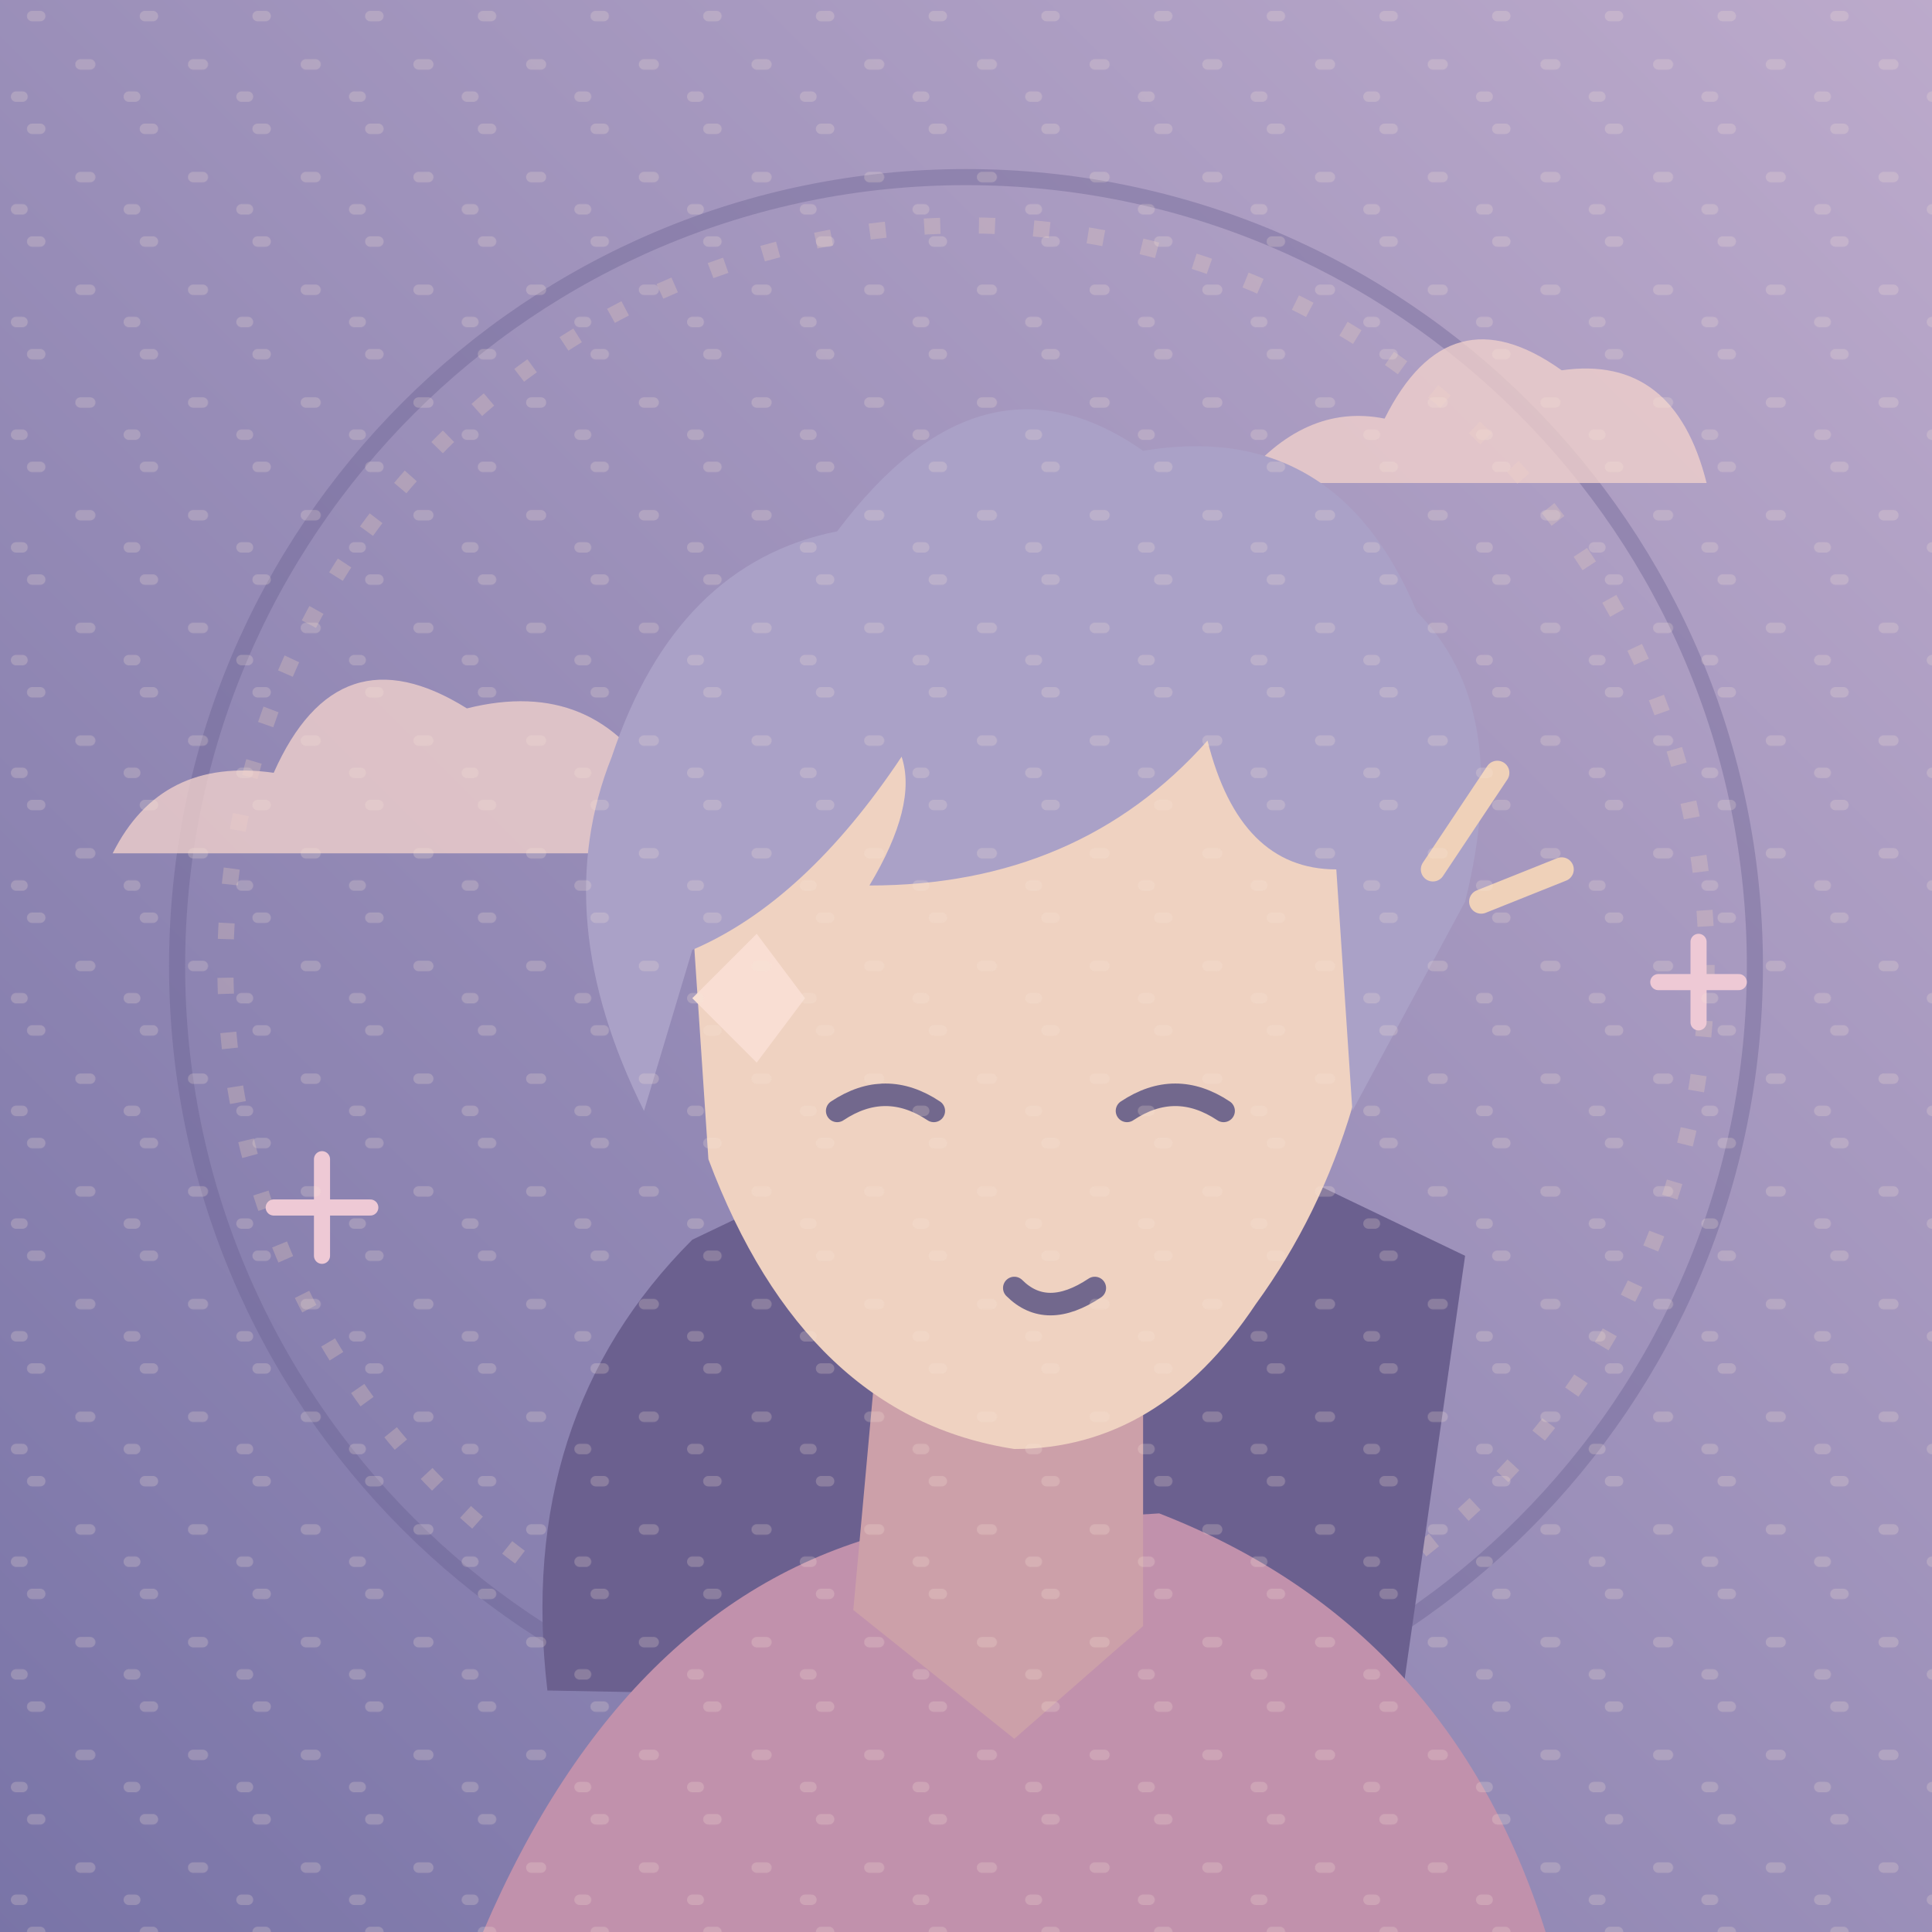
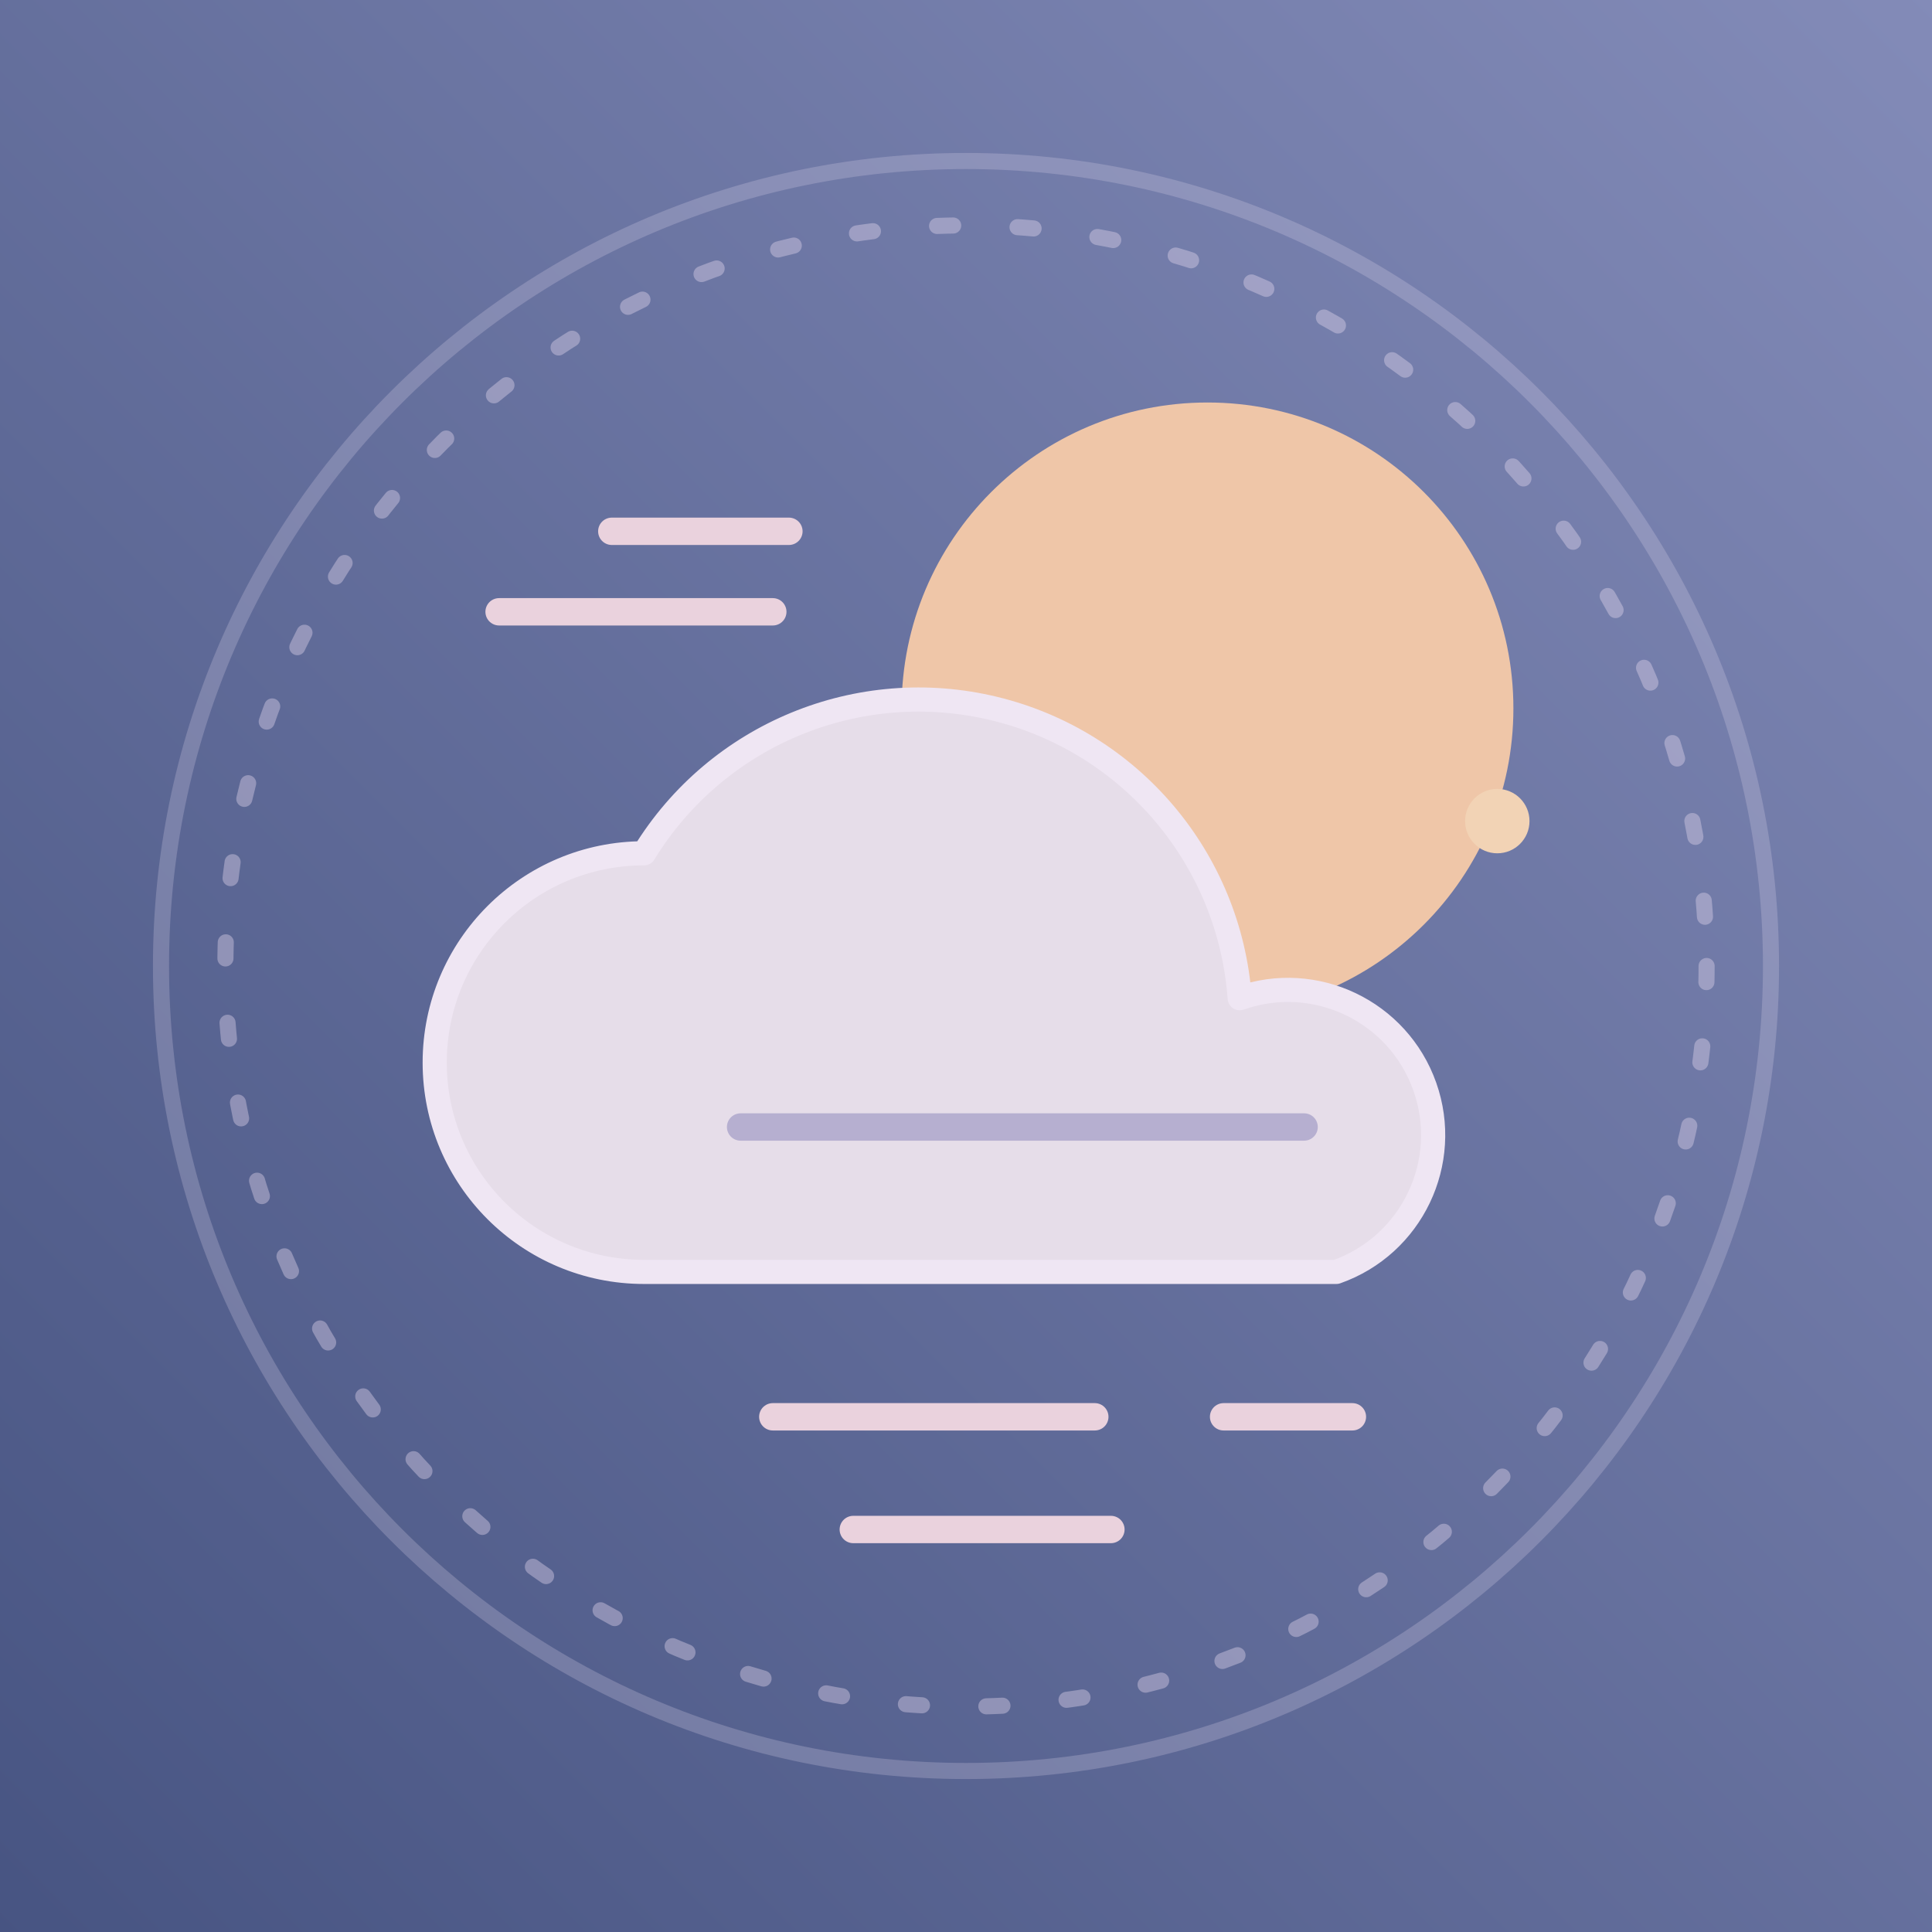
<svg xmlns="http://www.w3.org/2000/svg" viewBox="0 0 120 120">
  <defs>
    <linearGradient id="ground" x1="0" y1="1" x2="1" y2="0">
-       <stop stop-color="#7974a7" />
-       <stop offset="1" stop-color="#bcaacb" />
+       <stop stop-color="#475482" />
+       <stop offset="1" stop-color="#838bb8" />
    </linearGradient>
-     <pattern id="paper" width="7" height="7" patternUnits="userSpaceOnUse">
-       <path d="M2 1h.5M5 4h.6M1 6h.4" stroke="#f6e3d6" opacity=".23" stroke-width=".65" stroke-linecap="round" />
-     </pattern>
  </defs>
  <path fill="url(#ground)" d="M0 0h120v120H0z" />
-   <circle cx="60" cy="60" r="49" fill="none" stroke="#655c8c" opacity=".36" />
-   <circle cx="60" cy="60" r="46" fill="none" stroke="#f0d3bb" opacity=".27" stroke-dasharray="1 2.4" />
-   <path d="M7 53q3-6 10-5 4-9 12-4 8-2 12 5 6 0 8 4Zm70-23q4-5 9-4 4-8 11-3 7-1 9 7Z" fill="#f1d1cc" opacity=".78" />
-   <path d="M17 75h6m-3-3v6m83-17h5m-2.5-2.5v5" stroke="#eec9d5" stroke-linecap="round" />
-   <path fill="#6b608f" d="M43 77q-11 11-9 28l53 1 4-28-25-12Z" />
-   <path fill="#c191ac" d="M30 120q9-21 26-25l16-1q18 7 24 26Z" />
-   <path fill="#cca0a9" d="M55 78h16v23l-8 7-10-8Z" />
-   <path fill="#efd2c1" d="M43 57q4-24 20-25 19 0 23 22 0 16-8 27-6 9-15 9-13-2-19-18Z" />
-   <path fill="#aaa1c7" d="M40 69q-6-12-2-22 4-12 14-14 9-12 19-5 12-2 17 10 6 6 3 18l-7 13-1-15q-6 0-8-8-8 9-21 9 3-5 2-8-6 9-13 12Z" />
-   <path fill="none" stroke="#72688d" stroke-width="1.4" stroke-linecap="round" d="M52 69q3-2 6 0m12 0q3-2 6 0m-13 11q2 2 5 0" />
-   <path d="M43 62l4-4 3 4-3 4Z" fill="#f9ded3" />
-   <path d="M89 54l4-6m-1 8 5-2" stroke="#efd1b9" stroke-width="1.5" stroke-linecap="round" />
-   <path fill="url(#paper)" d="M0 0h120v120H0z" />
+   <circle cx="60" cy="60" r="50" fill="none" stroke="#e3d8ed" opacity=".24" />
+   <circle cx="60" cy="60" r="46" fill="none" stroke="#e3d8ed" opacity=".4" stroke-dasharray="1 4" stroke-linecap="round" />
+   <circle cx="75" cy="44" r="19" fill="#efc6a8" />
+   <path d="M40 79a13 13 0 1 1 0-26 20 20 0 0 1 37 9 9 9 0 1 1 6 17Z" fill="#e6dde9" stroke="#efe6f3" stroke-width="1.5" stroke-linejoin="round" />
+   <path d="M46 70h35" stroke="#b6afd0" stroke-width="1.7" stroke-linecap="round" />
+   <path d="M48 88h20m8 0h8m-31 7h16M31 38h17m-10-5h11" fill="none" stroke="#ead2dd" stroke-width="1.7" stroke-linecap="round" />
+   <circle cx="93" cy="51" r="2" fill="#f2d3b5" />
</svg>
